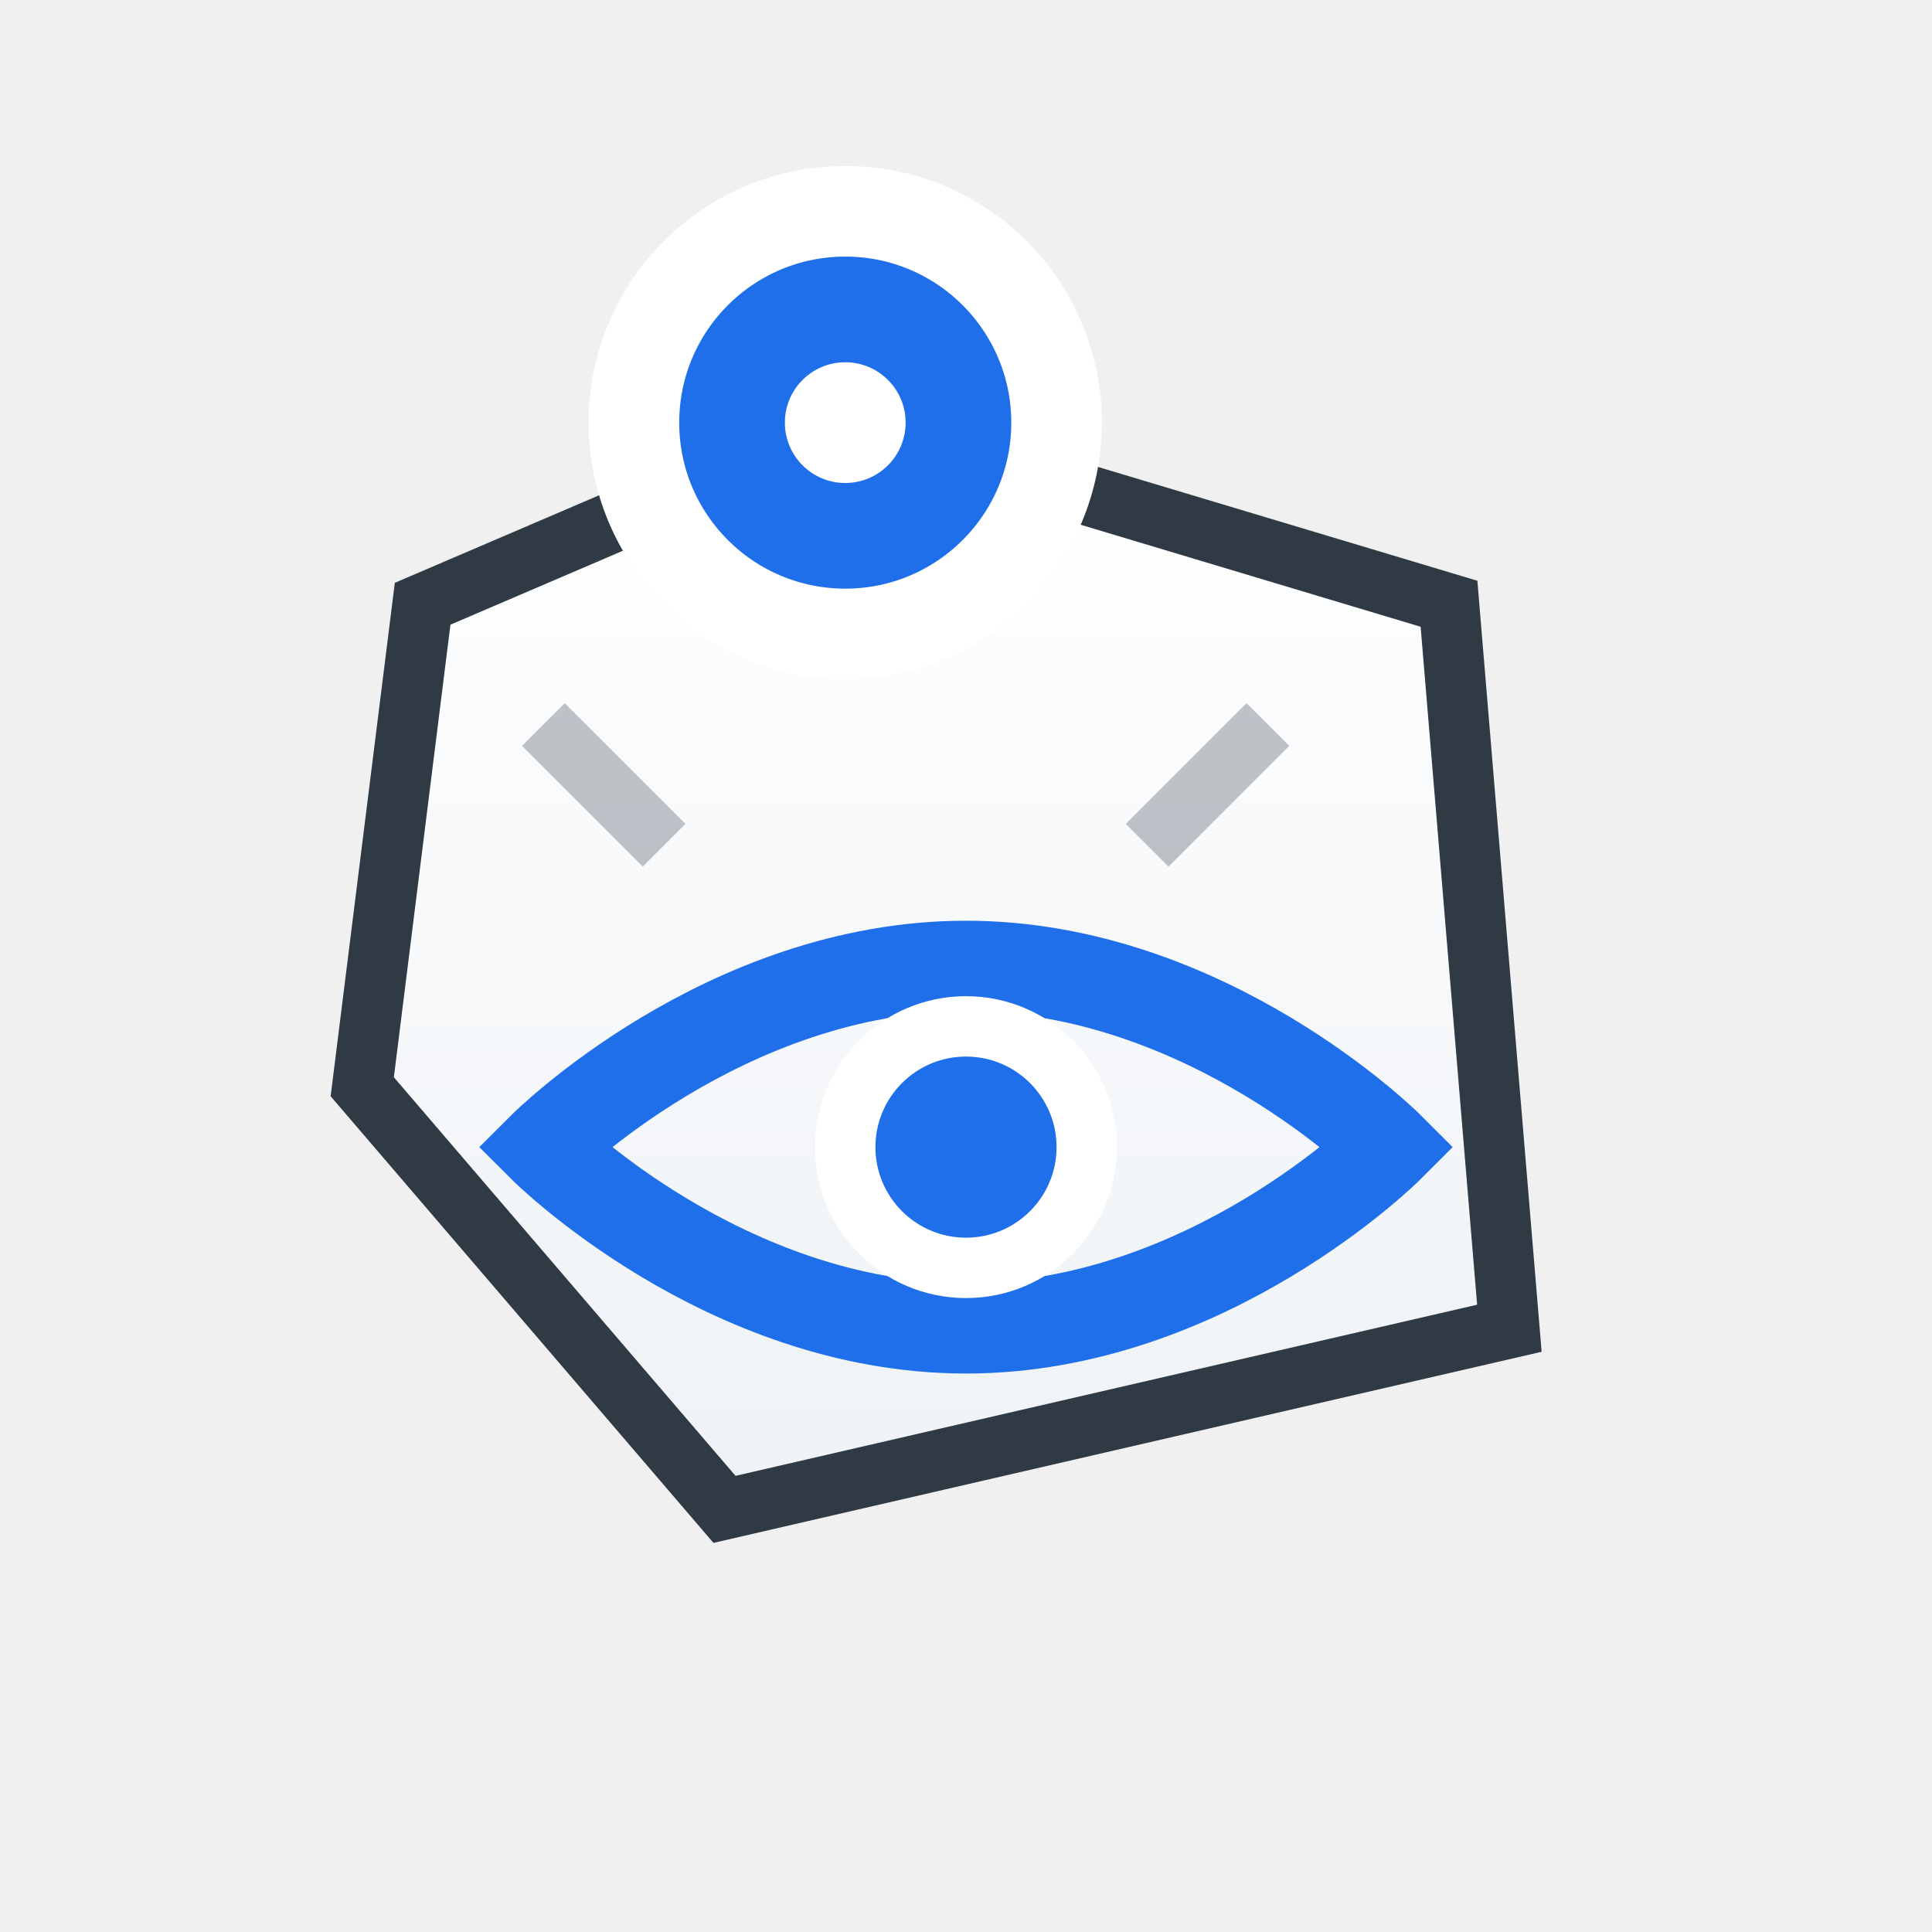
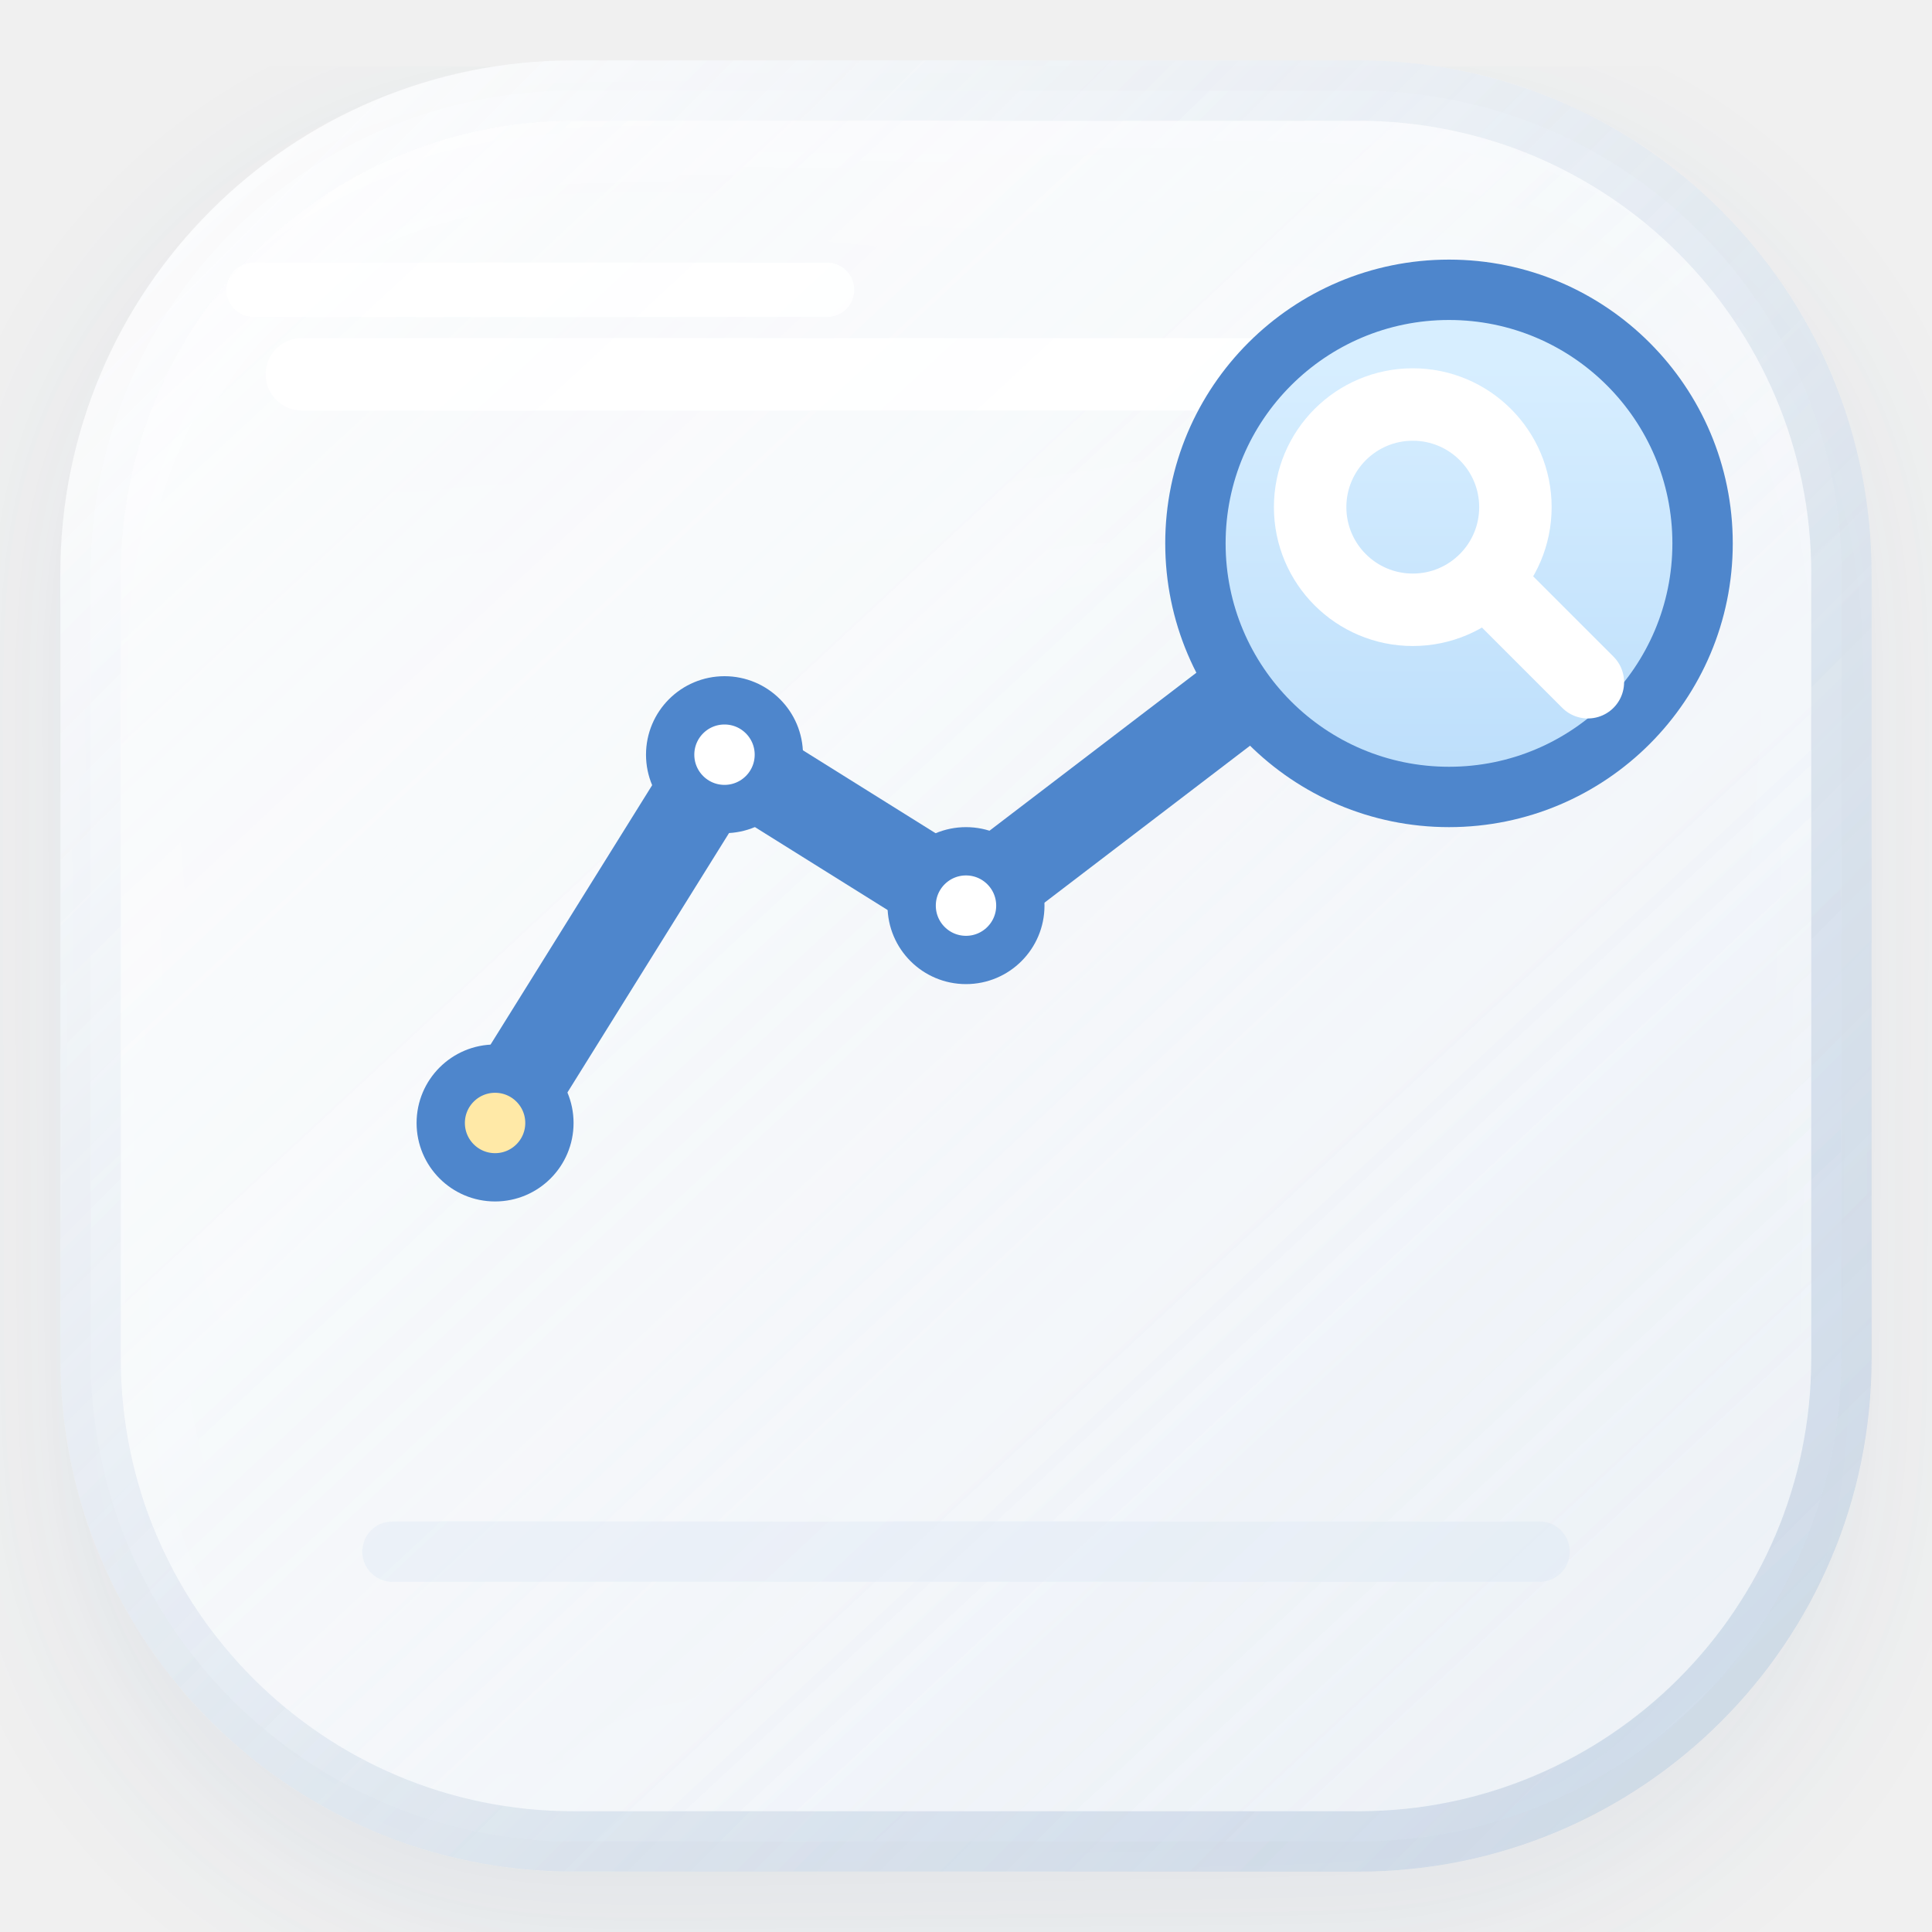
<svg xmlns="http://www.w3.org/2000/svg" viewBox="0 0 32 32">
  <defs>
-     <linearGradient id="startPolyGrad" x1="0%" y1="0%" x2="0%" y2="100%">
-       <stop offset="0%" stop-color="#FFFFFF" />
-       <stop offset="100%" stop-color="#EEF2F6" />
+     <linearGradient id="glassFill" x1="3" y1="2" x2="29" y2="30" gradientUnits="userSpaceOnUse">
+       <stop offset="0" stop-color="#FFFFFF" stop-opacity=".92" />
+       <stop offset=".58" stop-color="#F8FBFF" stop-opacity=".78" />
+       <stop offset="1" stop-color="#EDF4FB" stop-opacity=".68" />
    </linearGradient>
+     <linearGradient id="glassStroke" x1="2" y1="2" x2="30" y2="30" gradientUnits="userSpaceOnUse">
+       <stop offset="0" stop-color="#FFFFFF" stop-opacity=".95" />
+       <stop offset="1" stop-color="#C3D2E3" stop-opacity=".74" />
+     </linearGradient>
+     <linearGradient id="blueGrad" x1="0" y1="6" x2="0" y2="26" gradientUnits="userSpaceOnUse">
+       <stop offset="0" stop-color="#D7EEFF" />
+       <stop offset="1" stop-color="#8BC1F4" />
+     </linearGradient>
+     <linearGradient id="greenGrad" x1="0" y1="6" x2="0" y2="26" gradientUnits="userSpaceOnUse">
+       <stop offset="0" stop-color="#DCF3D3" />
+       <stop offset="1" stop-color="#8ECF7A" />
+     </linearGradient>
+     <linearGradient id="amberGrad" x1="0" y1="6" x2="0" y2="26" gradientUnits="userSpaceOnUse">
+       <stop offset="0" stop-color="#FFE5B7" />
+       <stop offset="1" stop-color="#F2B44C" />
+     </linearGradient>
+     <linearGradient id="tealGrad" x1="0" y1="6" x2="0" y2="26" gradientUnits="userSpaceOnUse">
+       <stop offset="0" stop-color="#D3F4F0" />
+       <stop offset="1" stop-color="#76D0C1" />
+     </linearGradient>
+     <linearGradient id="redGrad" x1="0" y1="6" x2="0" y2="26" gradientUnits="userSpaceOnUse">
+       <stop offset="0" stop-color="#FFD6D6" />
+       <stop offset="1" stop-color="#EE8A84" />
+     </linearGradient>
+     <linearGradient id="violetGrad" x1="0" y1="6" x2="0" y2="26" gradientUnits="userSpaceOnUse">
+       <stop offset="0" stop-color="#E1DAFF" />
+       <stop offset="1" stop-color="#AB97EC" />
+     </linearGradient>
+     <linearGradient id="grayGrad" x1="0" y1="6" x2="0" y2="26" gradientUnits="userSpaceOnUse">
+       <stop offset="0" stop-color="#F3F6FA" />
+       <stop offset="1" stop-color="#D3DCE6" />
+     </linearGradient>
+     <linearGradient id="skyGrad" x1="0" y1="0" x2="0" y2="12" gradientUnits="userSpaceOnUse">
+       <stop offset="0" stop-color="#DFF2FF" />
+       <stop offset="1" stop-color="#A5D1F8" />
+     </linearGradient>
+     <linearGradient id="groundGrad" x1="0" y1="12" x2="0" y2="24" gradientUnits="userSpaceOnUse">
+       <stop offset="0" stop-color="#DFF4D6" />
+       <stop offset="1" stop-color="#90C97E" />
+     </linearGradient>
+     <linearGradient id="dbTopGrad" x1="0" y1="8" x2="0" y2="18" gradientUnits="userSpaceOnUse">
+       <stop offset="0" stop-color="#AEE8C8" />
+       <stop offset="1" stop-color="#5ABA83" />
+     </linearGradient>
+     <linearGradient id="dbSideGrad" x1="0" y1="10" x2="0" y2="22" gradientUnits="userSpaceOnUse">
+       <stop offset="0" stop-color="#62BE87" />
+       <stop offset="1" stop-color="#2E8B57" />
+     </linearGradient>
+     <filter id="glassShadow" x="-20%" y="-20%" width="140%" height="160%">
+       <feDropShadow dx="0" dy="1.1" stdDeviation="1.2" flood-color="#5879A0" flood-opacity=".12" />
+     </filter>
  </defs>
-   <path d="M7 10l7-3 10 3 1 12-13 3-6-7z" fill="url(#startPolyGrad)" stroke="#2F3A45" stroke-width="1" />
-   <circle cx="14" cy="7" r="3.5" fill="#1F6FEB" stroke="#FFFFFF" stroke-width="1.5" />
-   <circle cx="14" cy="7" r="1" fill="#FFFFFF" />
-   <path d="M16 16c-4 0-7 3-7 3s3 3 7 3 7-3 7-3-3-3-7-3z" fill="none" stroke="#1F6FEB" stroke-width="1.5" />
-   <circle cx="16" cy="19" r="2" fill="#1F6FEB" stroke="#FFFFFF" stroke-width="1" />
-   <path d="M9 12l2 2M21 12l-2 2" stroke="#2F3A45" stroke-width="1" opacity="0.3" />
+   <g filter="url(#glassShadow)">
+     <rect x="1.5" y="1.5" width="29" height="29" rx="8" fill="url(#glassFill)" stroke="url(#glassStroke)" stroke-width="1" />
+     <path d="M5 6.2h22" stroke="#FFFFFF" stroke-width="1.2" stroke-linecap="round" opacity=".86" />
+     <path d="M6.5 25.7h19" stroke="#D9E6F2" stroke-width="1" stroke-linecap="round" opacity=".34" />
+     <path d="M4.2 4.8h9.5" stroke="#FFFFFF" stroke-width=".9" stroke-linecap="round" opacity=".8" />
+   </g>
+   <path d="M8.2 18.6 L12.0 12.5 L16.0 15.0 L21.5 10.8" fill="none" stroke="#4E86CC" stroke-width="1.5" stroke-linecap="round" stroke-linejoin="round" />
+   <circle cx="8.2" cy="18.6" r=".9" fill="#FFE9A7" stroke="#4E86CC" stroke-width=".8" />
+   <circle cx="12.0" cy="12.5" r=".9" fill="#FFFFFF" stroke="#4E86CC" stroke-width=".8" />
+   <circle cx="16.0" cy="15.0" r=".9" fill="#FFFFFF" stroke="#4E86CC" stroke-width=".8" />
+   <circle cx="21.5" cy="10.8" r=".9" fill="#FFFFFF" stroke="#4E86CC" stroke-width=".8" />
+   <circle cx="24.0" cy="9.0" r="4.2" fill="url(#blueGrad)" stroke="#4E86CC" stroke-width="1" />
+   <circle cx="23.4" cy="8.4" r="1.7" fill="none" stroke="#FFFFFF" stroke-width="1.2" />
+   <path d="M24.7 9.7l1.6 1.6" stroke="#FFFFFF" stroke-width="1.2" stroke-linecap="round" />
</svg>
